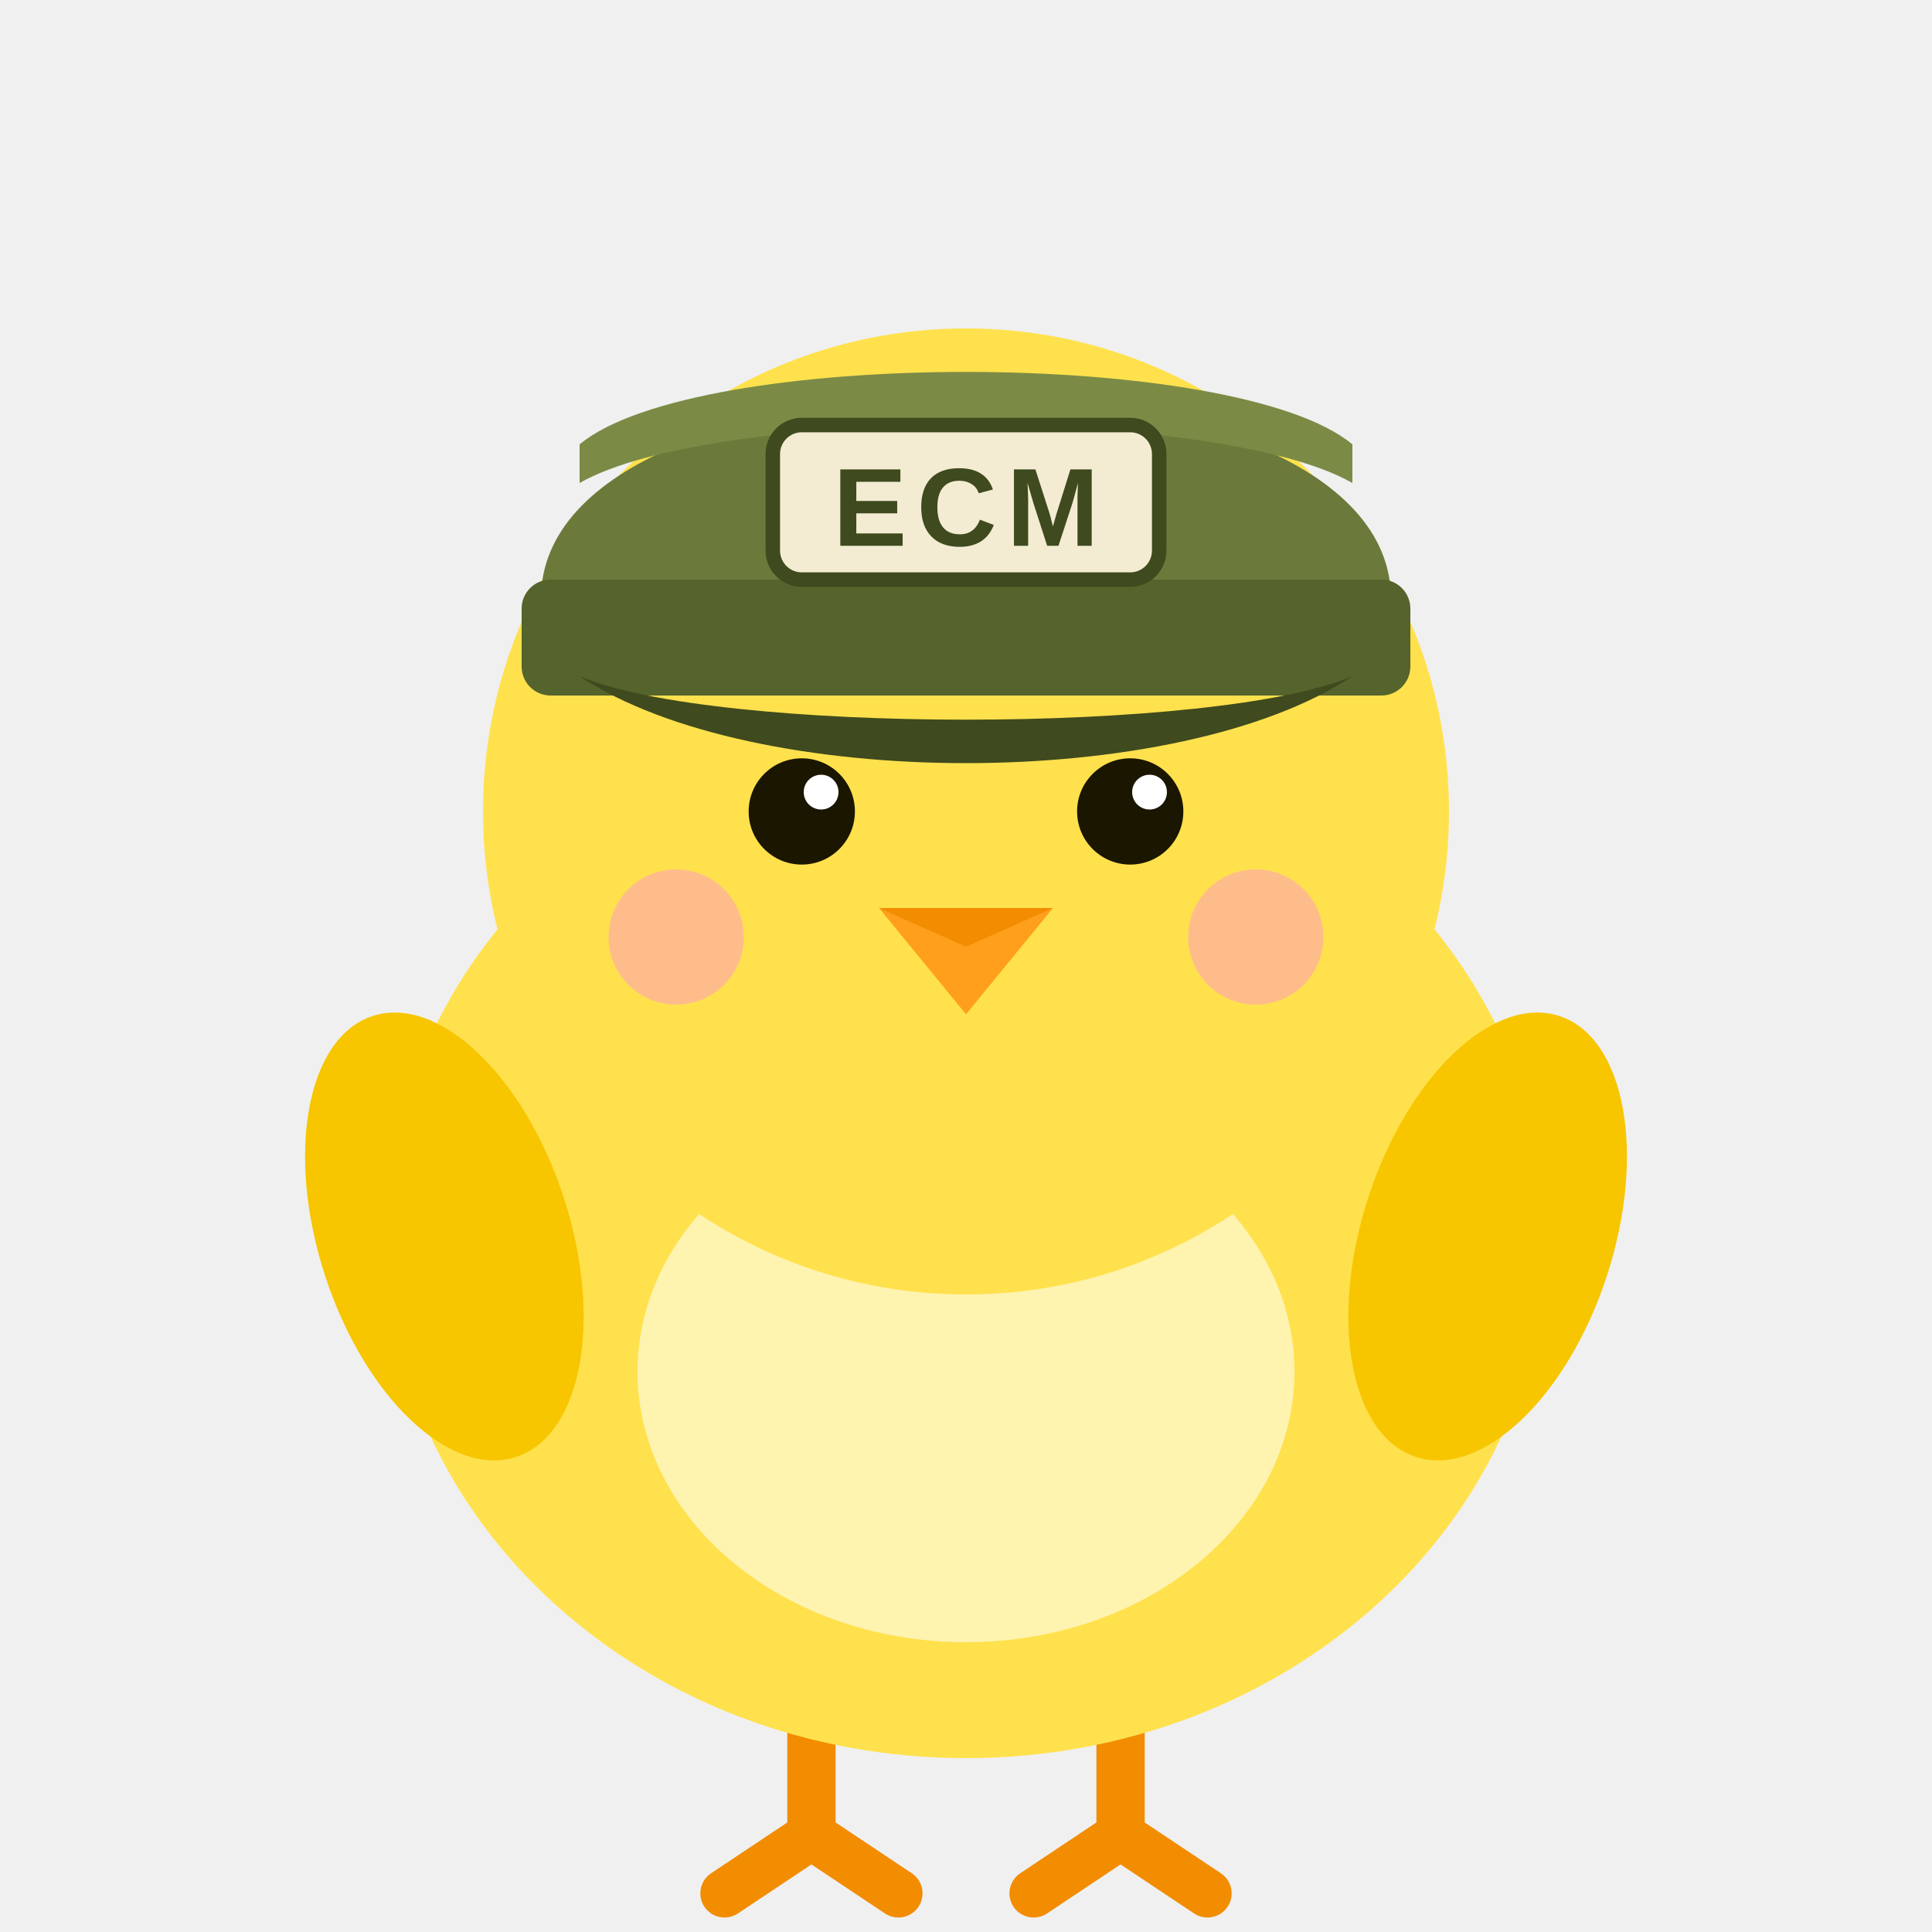
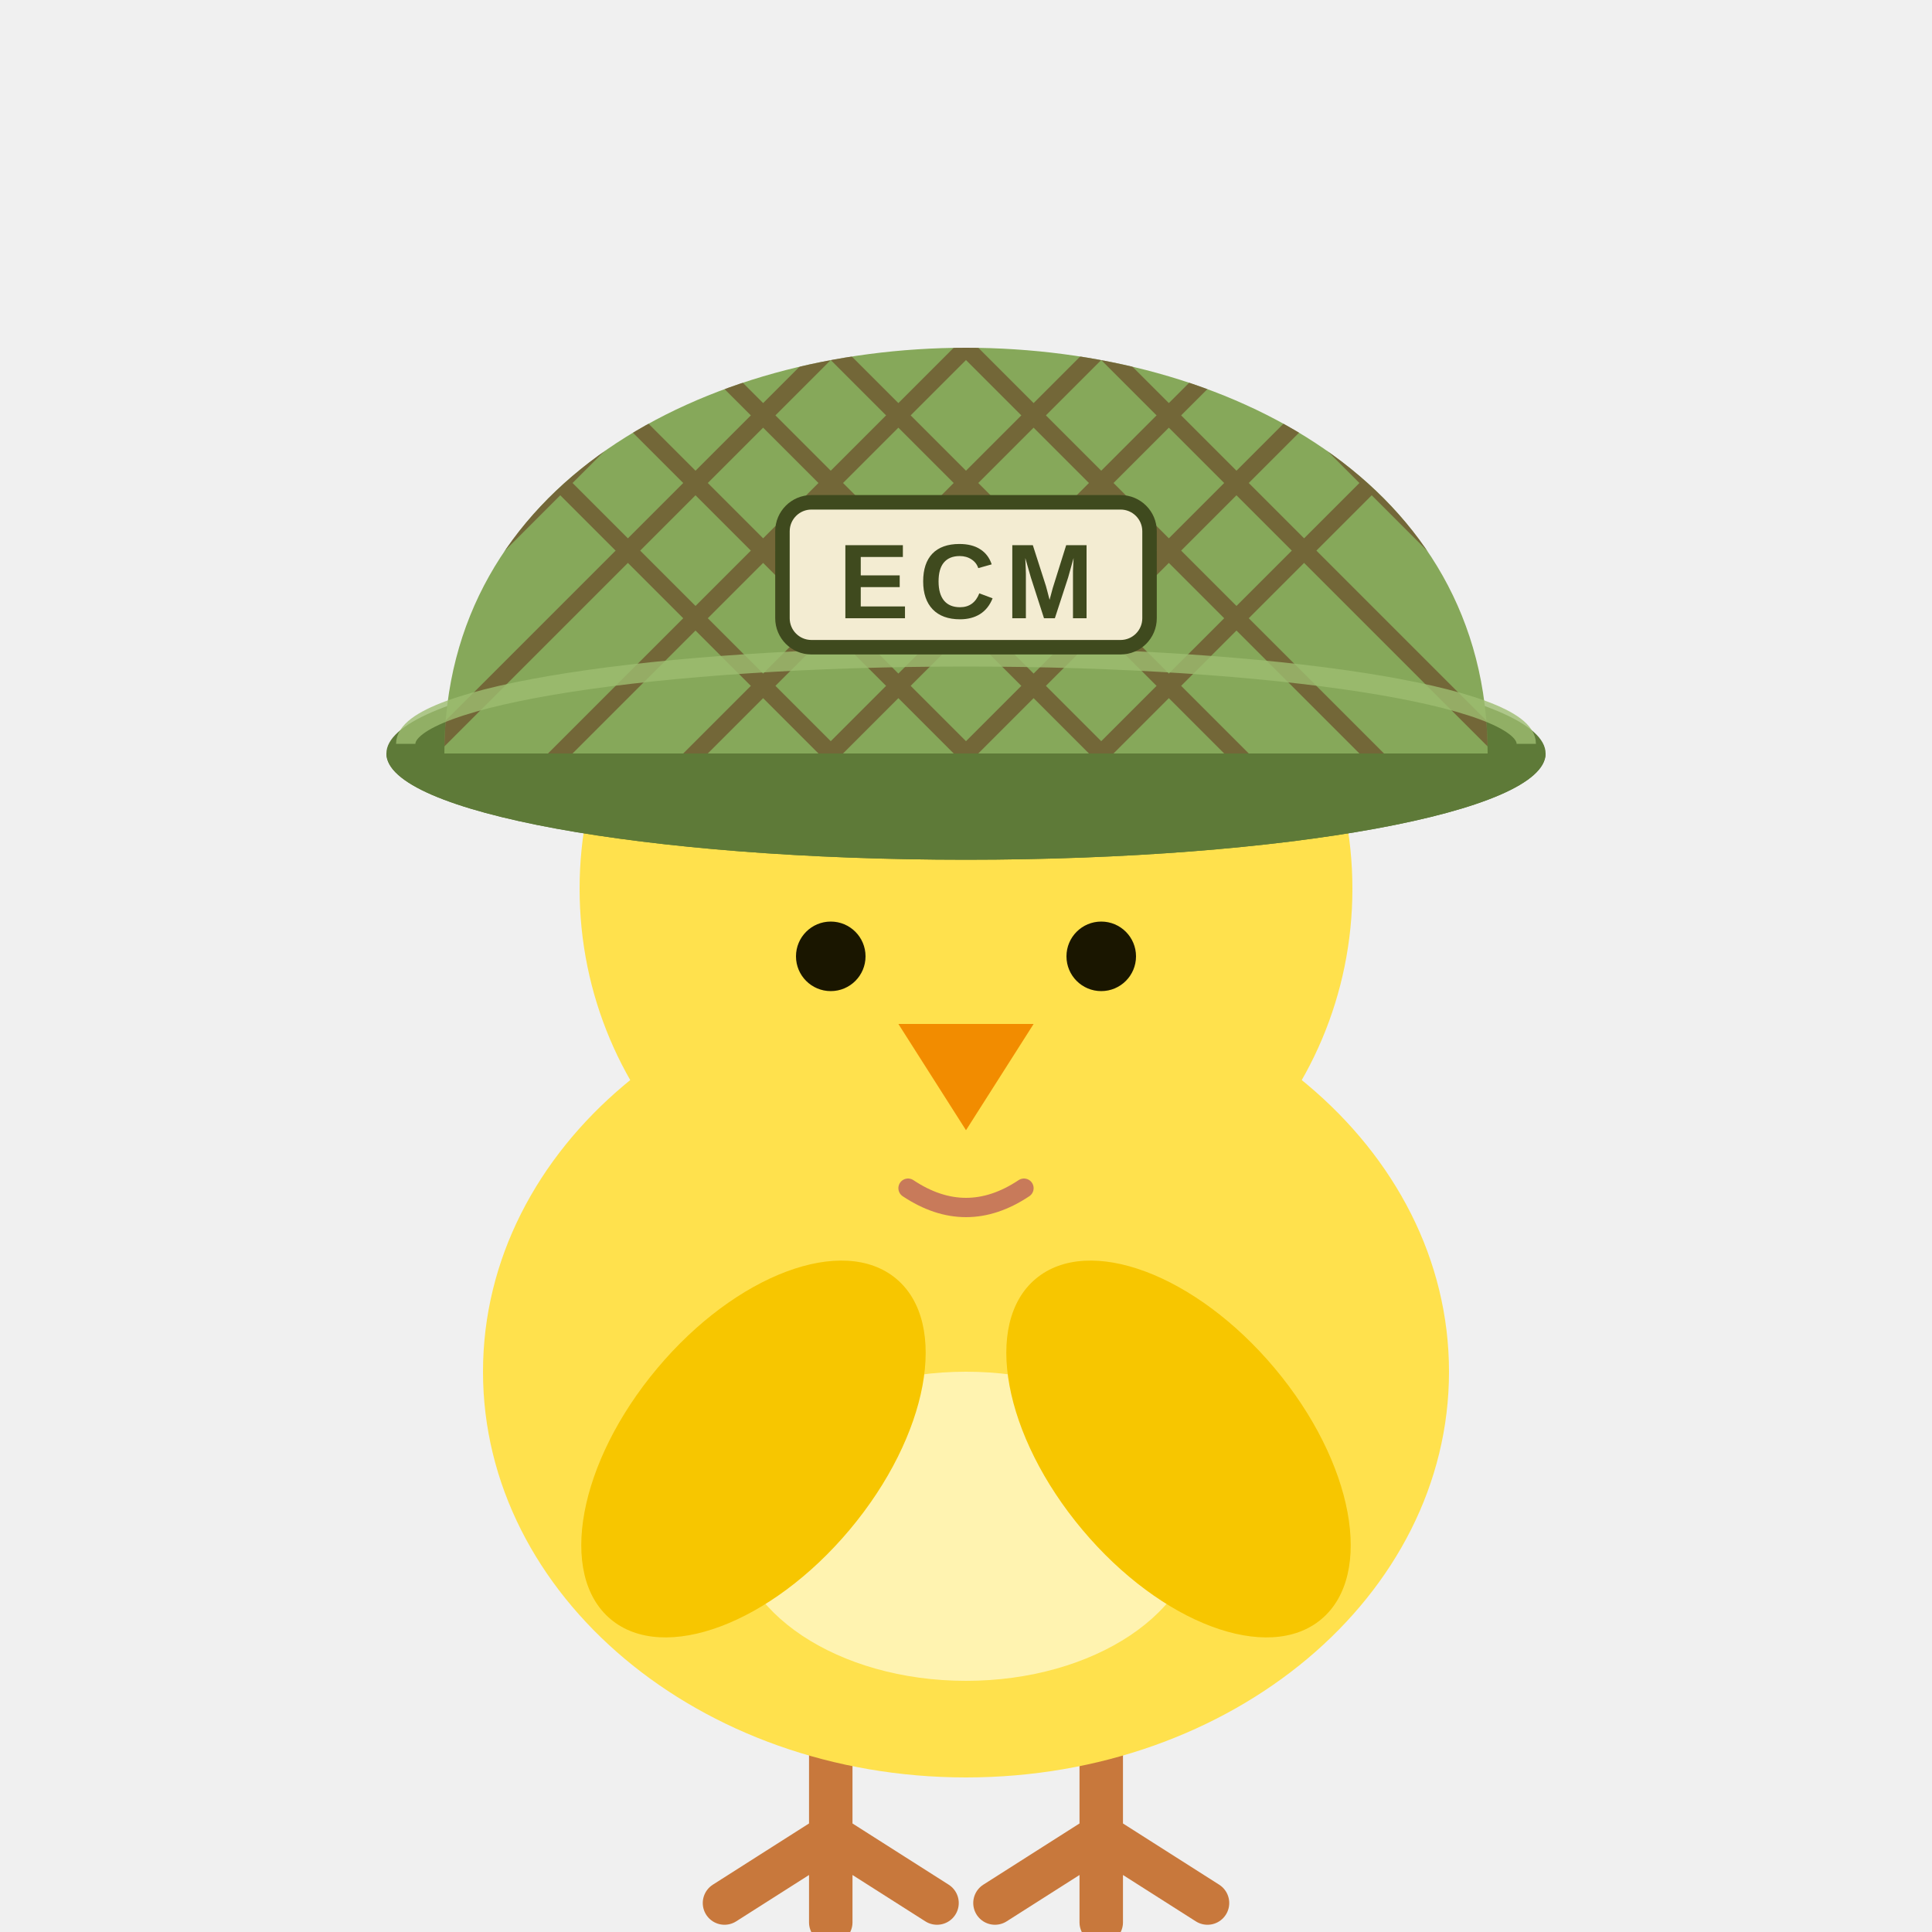
<svg xmlns="http://www.w3.org/2000/svg" viewBox="0 0 200 200" width="200" height="200" role="img" aria-label="ECM 병아리 마스코트">
-   <g stroke="#F28C00" stroke-width="5" stroke-linecap="round" fill="none">
-     <path d="M84 176 v14 M84 190 l-9 6 M84 190 l9 6" />
-     <path d="M116 176 v14 M116 190 l-9 6 M116 190 l9 6" />
+   <defs>
+     <clipPath id="dome">
+       <path d="M46 78 C46 22, 154 22, 154 78 Z" />
+     </clipPath>
+   </defs>
+   <g stroke="#C8783C" stroke-width="4.5" stroke-linecap="round" fill="none">
+     <path d="M86 180 v10 M86 190 l-11 7 M86 190 v9 M86 190 l11 7" />
+     <path d="M114 180 v10 M114 190 l-11 7 M114 190 v9 M114 190 l11 7" />
  </g>
-   <ellipse cx="100" cy="128" rx="60" ry="54" fill="#FFE14D" />
-   <ellipse cx="46" cy="128" rx="13" ry="24" fill="#F7C600" transform="rotate(-18 46 128)" />
-   <ellipse cx="154" cy="128" rx="13" ry="24" fill="#F7C600" transform="rotate(18 154 128)" />
-   <ellipse cx="100" cy="142" rx="34" ry="28" fill="#FFF3B0" />
-   <circle cx="100" cy="84" r="50" fill="#FFE14D" />
-   <circle cx="70" cy="97" r="7" fill="#FFB0A0" opacity=".75" />
-   <circle cx="130" cy="97" r="7" fill="#FFB0A0" opacity=".75" />
-   <circle cx="83" cy="84" r="5.5" fill="#1A1600" />
-   <circle cx="117" cy="84" r="5.5" fill="#1A1600" />
-   <circle cx="85" cy="82" r="1.8" fill="#fff" />
-   <circle cx="119" cy="82" r="1.8" fill="#fff" />
-   <path d="M91 94 h18 l-9 11 z" fill="#FF9F1C" />
-   <path d="M91 94 h18 l-9 4 z" fill="#F28C00" />
-   <path d="M56 62 C56 34, 144 34, 144 62 L144 68 L56 68 Z" fill="#6B7A3A" />
-   <path d="M60 46 C72 36, 128 36, 140 46 L140 50 C126 42, 74 42, 60 50 Z" fill="#7B8B46" />
-   <rect x="54" y="60" width="92" height="12" rx="3" fill="#55632C" />
-   <path d="M60 70 C78 82, 122 82, 140 70 C126 76, 74 76, 60 70 Z" fill="#3F4A1E" />
-   <rect x="80" y="44" width="40" height="16" rx="3" fill="#F3ECD2" stroke="#3F4A1E" stroke-width="1.5" />
-   <text x="100" y="56.5" text-anchor="middle" font-family="Arial Black, Arial, Helvetica, sans-serif" font-weight="900" font-size="11.5" fill="#3F4A1E" letter-spacing="1">ECM</text>
+   <ellipse cx="100" cy="142" rx="50" ry="42" fill="#FFE14D" />
+   <ellipse cx="100" cy="158" rx="24" ry="16" fill="#FFF3B0" />
+   <ellipse cx="78" cy="150" rx="13" ry="23" fill="#F7C600" transform="rotate(40 78 150)" />
+   <ellipse cx="122" cy="150" rx="13" ry="23" fill="#F7C600" transform="rotate(-40 122 150)" />
+   <circle cx="100" cy="92" r="40" fill="#FFE14D" />
+   <circle cx="86" cy="99" r="3.6" fill="#1A1600" />
+   <circle cx="114" cy="99" r="3.6" fill="#1A1600" />
+   <path d="M93 106 h14 l-7 11 z" fill="#F28C00" />
+   <path d="M94 123 Q100 127 106 123" stroke="#C87A5A" stroke-width="2" stroke-linecap="round" fill="none" />
+   <ellipse cx="100" cy="78" rx="60" ry="11" fill="#5E7A38" />
+   <path d="M46 78 C46 22, 154 22, 154 78 Z" fill="#86A85A" />
+   <g clip-path="url(#dome)" stroke="#6B4B2A" stroke-width="1.8" opacity=".7" fill="none">
+     <path d="M30 22 L88 80 M44 22 L102 80 M58 22 L116 80 M72 22 L130 80 M86 22 L144 80 M100 22 L158 80 M114 22 L172 80" />
+     <path d="M86 22 L28 80 M100 22 L42 80 M114 22 L56 80 M128 22 L70 80 M142 22 L84 80 M156 22 L98 80 M170 22 L112 80" />
+   </g>
+   <path d="M40 78 A60 11 0 0 0 160 78 Z" fill="#5E7A38" />
+   <path d="M42 77 A58 9 0 0 1 158 77" stroke="#9DBD70" stroke-width="2" fill="none" opacity=".8" />
+   <rect x="81" y="52" width="38" height="15" rx="3" fill="#F3ECD2" stroke="#3F4A1E" stroke-width="1.5" />
+   <text x="100" y="64" text-anchor="middle" font-family="Arial Black, Arial, Helvetica, sans-serif" font-weight="900" font-size="11" fill="#3F4A1E" letter-spacing="1">ECM</text>
</svg>
